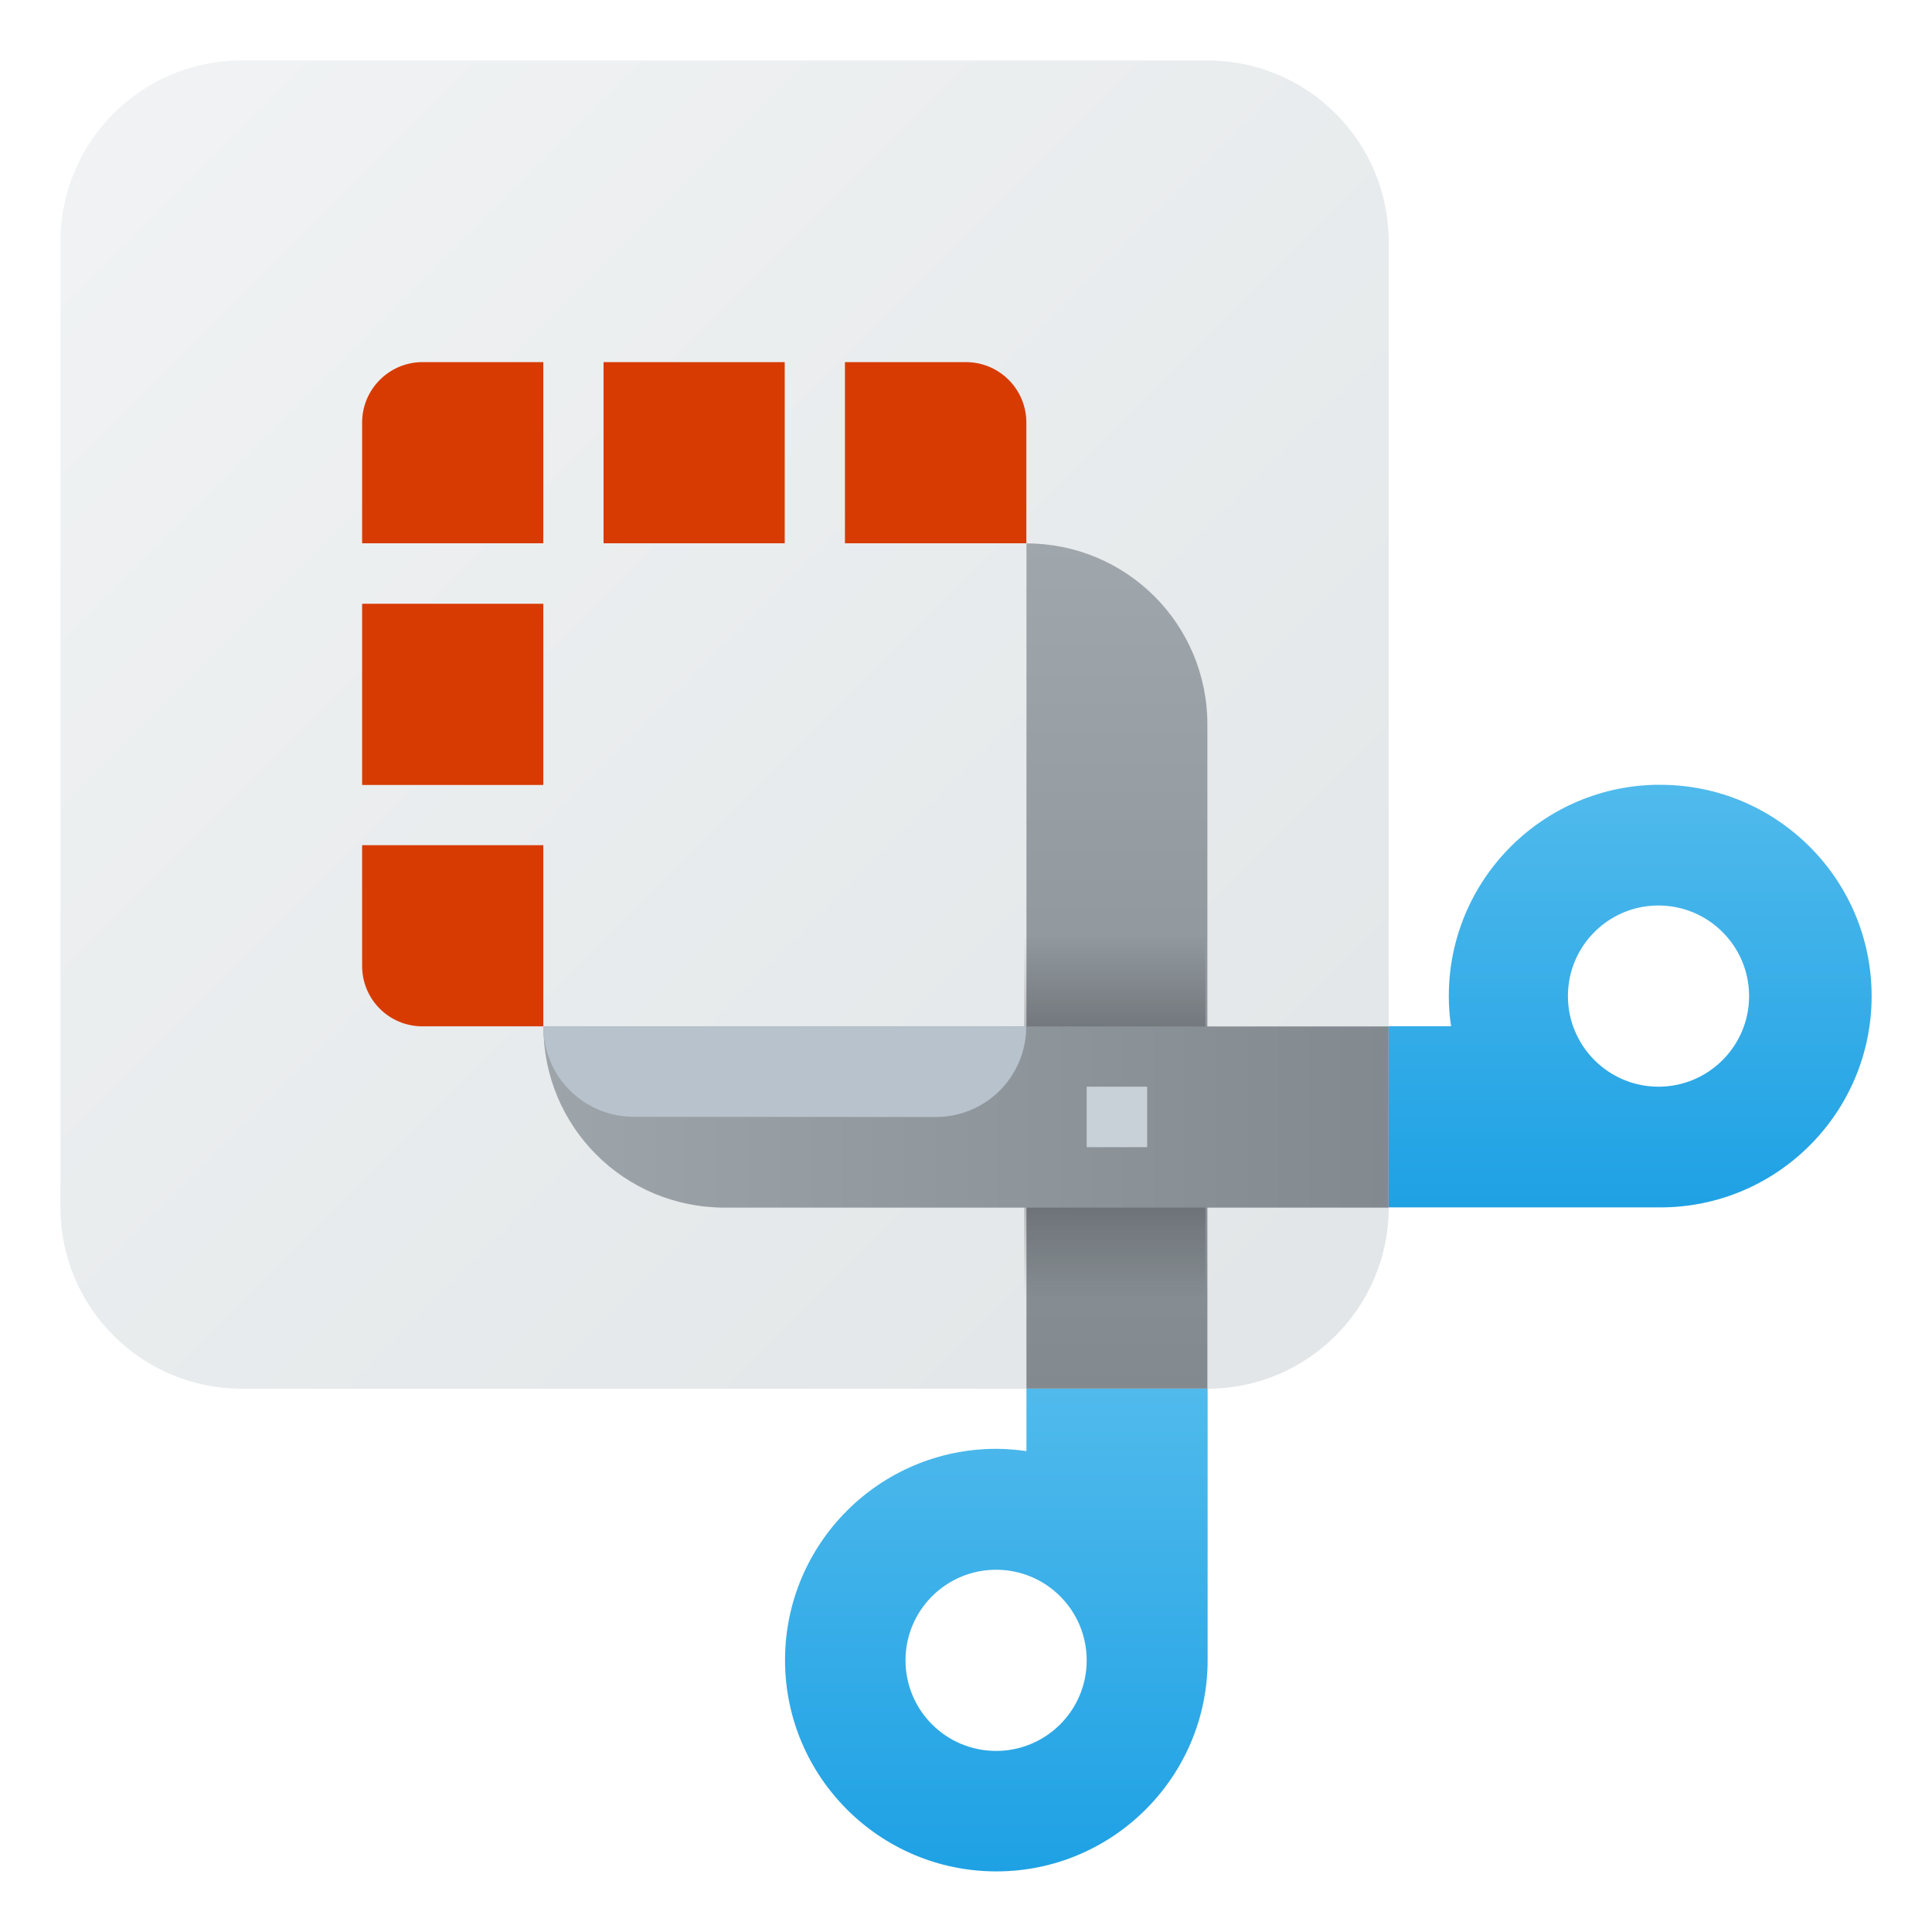
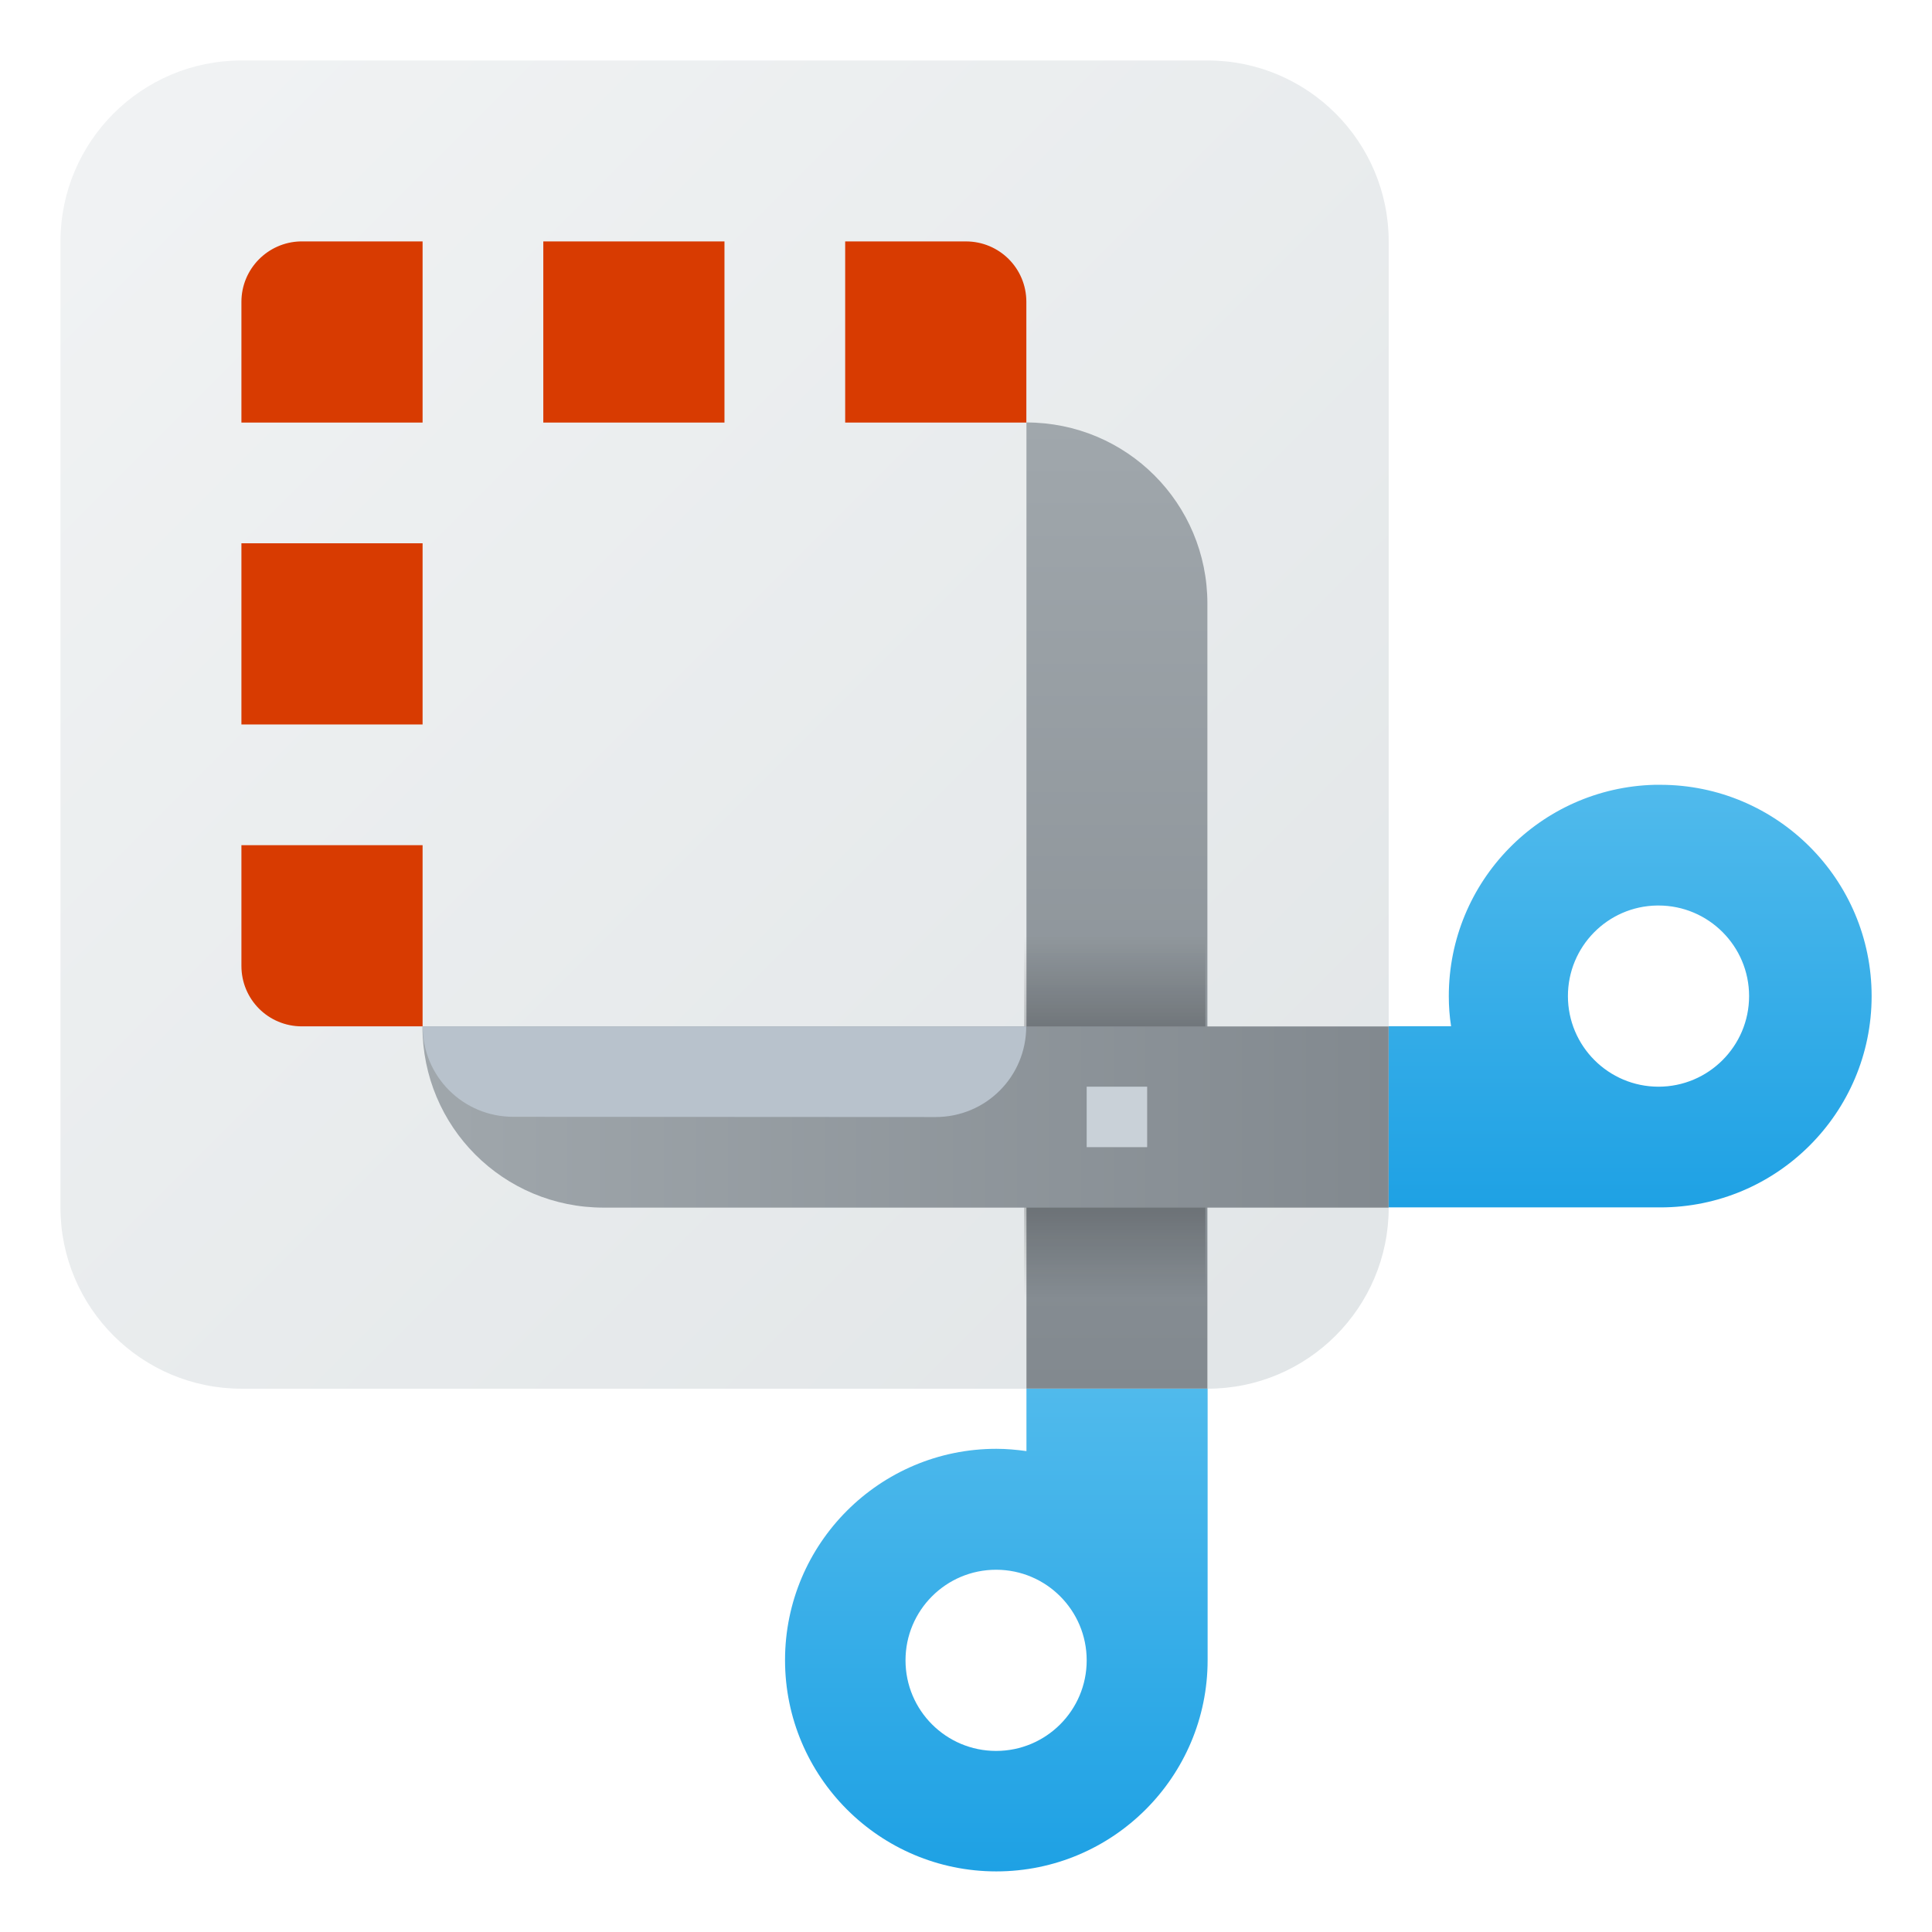
<svg xmlns="http://www.w3.org/2000/svg" xmlns:xlink="http://www.w3.org/1999/xlink" width="32" height="32" viewBox="0 0 8.467 8.467" version="1.1" id="svg8">
  <defs id="defs2">
    <linearGradient id="linearGradient1740">
      <stop style="stop-color:#000000;stop-opacity:0" offset="0" id="stop1736" />
      <stop style="stop-color:#000000;stop-opacity:1" offset="0.5" id="stop1744" />
      <stop style="stop-color:#000000;stop-opacity:0;" offset="1" id="stop1738" />
    </linearGradient>
    <linearGradient id="linearGradient1587">
      <stop style="stop-color:#a0a7ac;stop-opacity:1;" offset="0" id="stop1583" />
      <stop style="stop-color:#81888e;stop-opacity:1" offset="1" id="stop1585" />
    </linearGradient>
    <linearGradient id="linearGradient1452">
      <stop style="stop-color:#50baec;stop-opacity:1" offset="0" id="stop1448" />
      <stop style="stop-color:#1ea1e4;stop-opacity:1" offset="1" id="stop1450" />
    </linearGradient>
    <linearGradient id="linearGradient1430">
      <stop style="stop-color:#f1f3f4;stop-opacity:1;" offset="0" id="stop1426" />
      <stop style="stop-color:#e1e5e7;stop-opacity:1" offset="1" id="stop1428" />
    </linearGradient>
    <linearGradient xlink:href="#linearGradient1452" id="linearGradient1454" x1="14.287" y1="6.35" x2="14.287" y2="10.583" gradientUnits="userSpaceOnUse" gradientTransform="matrix(3.307087,0,0,3.307087,5.75,3.000001)" />
    <linearGradient xlink:href="#linearGradient1452" id="linearGradient1532" x1="10.583" y1="12.171" x2="10.583" y2="16.404" gradientUnits="userSpaceOnUse" gradientTransform="translate(-6.320373,-0.2222006)" />
-     <linearGradient xlink:href="#linearGradient1587" id="linearGradient1612" x1="3.969" y1="9.79" x2="12.171" y2="9.79" gradientUnits="userSpaceOnUse" gradientTransform="matrix(0.5,0,0,0.5,0.3968758,0.2645831)" />
+     <linearGradient xlink:href="#linearGradient1587" id="linearGradient1612" x1="3.44" y1="9.79" x2="12.171" y2="9.79" gradientUnits="userSpaceOnUse" gradientTransform="matrix(0.5,0,0,0.5,0.3968758,0.2645831)" />
    <linearGradient xlink:href="#linearGradient1452" id="linearGradient1532-8" x1="10.583" y1="12.171" x2="10.583" y2="16.404" gradientUnits="userSpaceOnUse" />
    <linearGradient xlink:href="#linearGradient1452" id="linearGradient1700" x1="40" y1="46" x2="40" y2="62" gradientUnits="userSpaceOnUse" gradientTransform="matrix(0.1322902,0,0,0.1322902,0.2646427,0.2647219)" />
-     <linearGradient xlink:href="#linearGradient1587" id="linearGradient1710" x1="9.79" y1="4.498" x2="9.79" y2="12.171" gradientUnits="userSpaceOnUse" gradientTransform="matrix(-0.9999998,0,0,0.4999999,14.55208,0.3969082)" />
+     <linearGradient xlink:href="#linearGradient1587" id="linearGradient1710" x1="9.79" y1="3.44" x2="9.79" y2="12.171" gradientUnits="userSpaceOnUse" gradientTransform="matrix(-0.9999998,0,0,0.4999999,14.55208,0.3969082)" />
    <linearGradient xlink:href="#linearGradient1452" id="linearGradient1731" x1="52" y1="26.067" x2="52" y2="40.092" gradientUnits="userSpaceOnUse" />
    <linearGradient xlink:href="#linearGradient1740" id="linearGradient1742" x1="10.583" y1="12.171" x2="10.583" y2="8.996" gradientUnits="userSpaceOnUse" gradientTransform="matrix(0.4999999,0,0,0.4999999,0.2549887,-0.1322586)" />
    <linearGradient xlink:href="#linearGradient1452" id="linearGradient1748" gradientUnits="userSpaceOnUse" x1="52" y1="26.067" x2="52" y2="40.092" gradientTransform="matrix(0.1322901,0,0,0.1322901,0.2643925,0.2646363)" />
    <linearGradient xlink:href="#linearGradient1430" id="linearGradient1666" x1="0.529" y1="0.529" x2="6.35" y2="6.35" gradientUnits="userSpaceOnUse" gradientTransform="translate(-0.2645834,-0.2645834)" />
  </defs>
  <rect style="fill:url(#linearGradient1666);fill-opacity:1;stroke-width:0.529;stroke-linejoin:round" id="rect978" width="5.821" height="5.821" x="0.265" y="0.265" ry="0.794" />
  <g id="g8214" transform="translate(-0.2645834,-0.2645834)">
    <path id="path1601" style="fill:url(#linearGradient1700);fill-opacity:1;stroke-width:0.132" d="m 4.763,6.35 v 0.274 c -0.044,-0.006 -0.088,-0.01 -0.132,-0.01 -0.511,0 -0.926,0.415 -0.926,0.926 0,0.511 0.415,0.926 0.926,0.926 0.511,0 0.926,-0.415 0.926,-0.926 2.8e-5,-0.004 2.8e-5,-0.008 0,-0.012 V 6.35 Z m -0.132,0.794 A 0.397,0.397 0 0 1 5.027,7.541 0.397,0.397 0 0 1 4.63,7.938 0.397,0.397 0 0 1 4.233,7.541 0.397,0.397 0 0 1 4.63,7.144 Z" />
-     <path id="rect1702" style="fill:url(#linearGradient1710);fill-opacity:1;stroke-width:0.187" d="M 4.763,2.646 V 6.35 H 5.556 V 3.44 c 0,-0.44 -0.354,-0.794 -0.794,-0.794 z" />
+     <path id="rect1702" style="fill:url(#linearGradient1710);fill-opacity:1;stroke-width:0.187" d="M 4.763,2.117 V 6.35 H 5.556 V 2.91 c 0,-0.44 -0.354,-0.794 -0.794,-0.794 z" />
    <path id="rect1718" style="fill:url(#linearGradient1748);fill-opacity:1;stroke-width:0.132" d="m 7.516,3.704 c -0.501,0.013 -0.902,0.423 -0.902,0.926 2.02e-5,0.044 0.003,0.088 0.01,0.132 H 6.35 v 0.794 h 1.191 c 0.511,0 0.926,-0.415 0.926,-0.926 0,-0.511 -0.415,-0.926 -0.926,-0.926 -0.004,-2.8e-5 -0.008,-2.8e-5 -0.012,0 h -5.167e-4 c -0.004,5.32e-5 -0.007,-1.026e-4 -0.011,0 z m 0.011,0.529 c 0.002,-1.59e-5 0.004,-1.59e-5 0.006,0 0.219,0 0.397,0.178 0.397,0.397 0,0.219 -0.178,0.397 -0.397,0.397 -0.219,0 -0.397,-0.178 -0.397,-0.397 -2.51e-5,-0.217 0.174,-0.394 0.391,-0.397 z" />
    <rect style="opacity:0.4;fill:url(#linearGradient1742);fill-opacity:1;stroke-width:0.132" id="rect1734" width="0.794" height="1.587" x="4.753" y="4.366" />
-     <path id="rect1603" style="fill:url(#linearGradient1612);fill-opacity:1;stroke-width:0.187" d="m 6.35,4.763 v 0.794 H 3.44 c -0.44,0 -0.794,-0.354 -0.794,-0.794 z" />
-     <path id="rect1599" style="fill:#b8c2cc;fill-opacity:1;stroke-width:0.162" d="m 4.762,4.763 c 0,0.22 -0.177,0.397 -0.397,0.397 L 3.043,5.159 C 2.823,5.159 2.646,4.982 2.646,4.763 Z" />
+     <path id="rect1603" style="fill:url(#linearGradient1612);fill-opacity:1;stroke-width:0.187" d="m 6.35,4.763 v 0.794 H 2.91 c -0.44,0 -0.794,-0.354 -0.794,-0.794 z" />
+     <path id="rect1599" style="fill:#b8c2cc;fill-opacity:1;stroke-width:0.162" d="m 4.762,4.763 c 0,0.22 -0.177,0.397 -0.397,0.397 L 2.514,5.159 C 2.294,5.159 2.117,4.982 2.117,4.763 Z" />
    <rect style="fill:#c9d1d8;fill-opacity:1;stroke-width:0.529;stroke-linejoin:round" id="rect2352" width="0.265" height="0.265" x="5.027" y="5.027" />
  </g>
-   <path id="rect8398" style="fill:#d83b01;fill-opacity:1;stroke-width:0.529;stroke-linejoin:round" d="M 1.845,1.587 C 1.702,1.591 1.587,1.708 1.587,1.852 V 2.381 H 2.381 V 1.587 H 1.852 c -0.002,0 -0.004,-5.73e-5 -0.007,0 z m 0.8,0 v 0.794 h 0.794 V 1.587 Z m 1.058,0 V 2.381 H 4.498 V 1.852 C 4.498,1.706 4.38,1.587 4.233,1.587 Z M 1.587,2.646 V 3.44 H 2.381 V 2.646 Z m 0,1.058 v 0.529 c 0,0.147 0.118,0.265 0.265,0.265 H 2.381 v -0.794 z" />
+   <path id="rect8398" style="fill:#d83b01;fill-opacity:1;stroke-width:0.529;stroke-linejoin:round" d="M 1.316,1.058 C 1.173,1.062 1.058,1.179 1.058,1.323 v 0.529 h 0.794 v -0.794 H 1.323 c -0.002,0 -0.004,-5.73e-5 -0.007,0 z m 1.065,0 v 0.794 h 0.794 v -0.794 z m 1.323,0 v 0.794 H 4.498 V 1.323 c 0,-0.147 -0.118,-0.265 -0.265,-0.265 z M 1.058,2.381 v 0.794 h 0.794 V 2.381 Z m 0,1.323 v 0.529 c 0,0.147 0.118,0.265 0.265,0.265 h 0.529 v -0.794 z" />
</svg>
